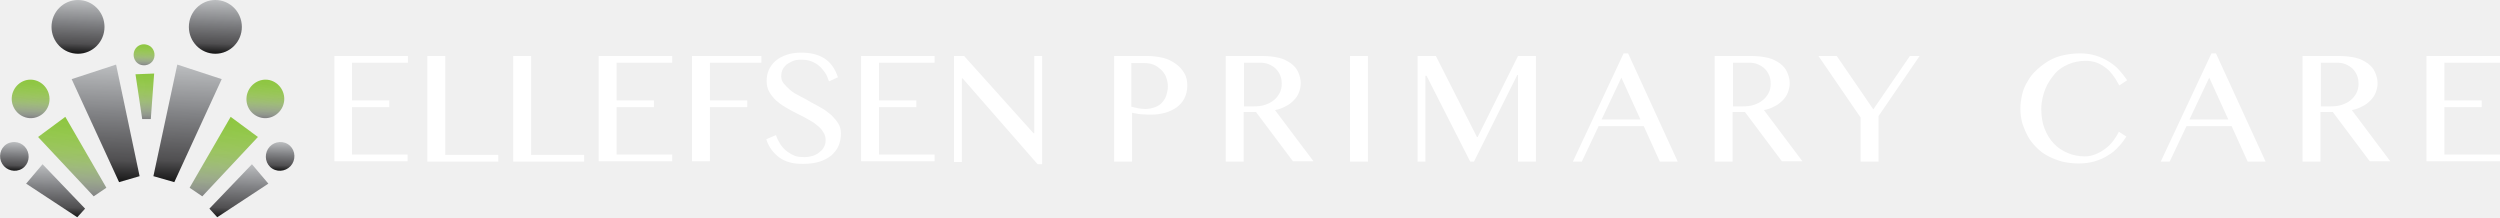
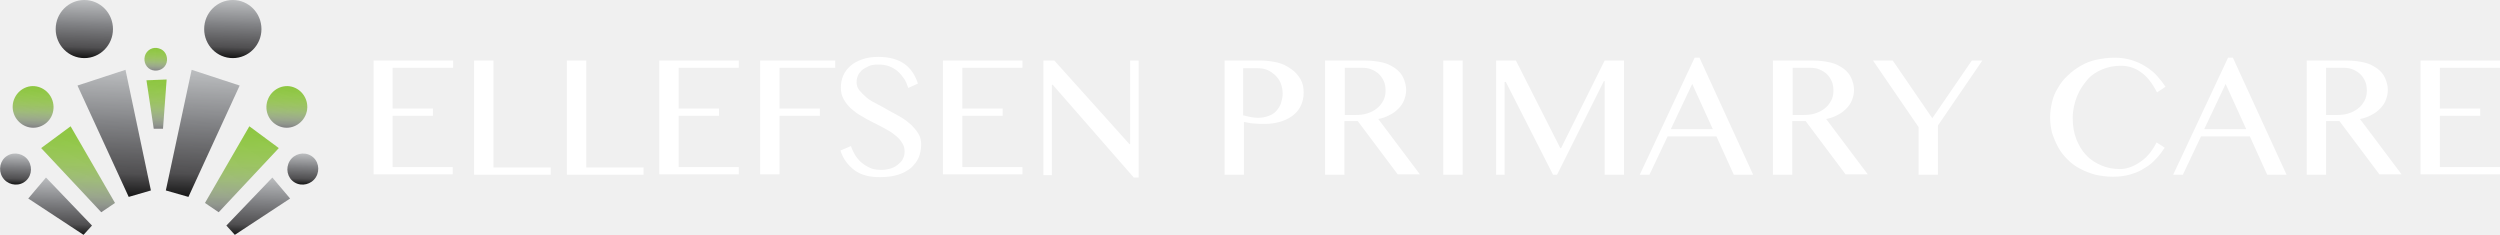
- <svg xmlns="http://www.w3.org/2000/svg" version="1.1" id="Layer_1" x="0px" y="0px" viewBox="0 0 669.8 58.2" enable-background="new 0 0 669.8 58.2" xml:space="preserve">
-   <g>
-     <path fill="#FFFFFF" d="M109.3,15v1.8H94.3v10.1h10v1.8h-10v12.7h14.9v1.8H89.6V15H109.3z" />
-     <path fill="#FFFFFF" d="M114.5,15h4.8v26.5h14.2v1.8h-19V15z" />
-     <path fill="#FFFFFF" d="M137.5,15h4.8v26.5h14.2v1.8h-19V15z" />
-     <path fill="#FFFFFF" d="M180.1,15v1.8h-14.9v10.1h10v1.8h-10v12.7h14.9v1.8h-19.7V15H180.1z" />
-     <path fill="#FFFFFF" d="M204,15v1.8h-13.8v10.1h10v1.8h-10v14.5h-4.8V15H204z" />
-     <path fill="#FFFFFF" d="M215.5,42.1c0.7,0,1.4-0.1,2.1-0.3c0.7-0.2,1.3-0.5,1.8-0.9s1-0.8,1.3-1.4c0.3-0.5,0.5-1.2,0.5-1.9   c0-0.9-0.2-1.6-0.7-2.3c-0.4-0.7-1-1.3-1.8-1.9c-0.7-0.6-1.6-1.1-2.5-1.6c-0.9-0.5-1.9-1-2.9-1.5c-1-0.5-1.9-1-2.9-1.6   c-0.9-0.5-1.8-1.2-2.5-1.8c-0.7-0.7-1.3-1.4-1.8-2.3s-0.7-1.8-0.7-2.9c0-1.1,0.2-2.1,0.6-3s1-1.7,1.8-2.4s1.8-1.2,2.9-1.6   s2.5-0.6,4-0.6c2.7,0,4.8,0.6,6.4,1.7s2.7,2.8,3.4,4.9l-2.4,1.1c-0.3-0.9-0.6-1.7-1.1-2.4s-1-1.3-1.6-1.8c-0.6-0.5-1.3-0.9-2.1-1.2   s-1.7-0.4-2.7-0.4c-0.9,0-1.7,0.1-2.3,0.4s-1.2,0.6-1.7,1c-0.4,0.4-0.8,0.9-1,1.4c-0.2,0.5-0.3,1-0.3,1.6c0,0.7,0.2,1.4,0.7,2   c0.5,0.6,1.1,1.2,1.8,1.8c0.7,0.6,1.6,1.1,2.6,1.6s1.9,1,2.9,1.6c1,0.5,2,1.1,2.9,1.6s1.8,1.2,2.6,1.9c0.7,0.7,1.3,1.4,1.8,2.2   c0.5,0.8,0.7,1.7,0.7,2.7c0,1.1-0.2,2.2-0.6,3.2c-0.4,1-1.1,1.8-1.9,2.6c-0.9,0.7-1.9,1.3-3.2,1.7c-1.3,0.4-2.7,0.6-4.4,0.6   c-1.4,0-2.6-0.1-3.6-0.4c-1.1-0.3-2-0.7-2.8-1.3c-0.8-0.6-1.5-1.3-2.1-2.1c-0.6-0.8-1.1-1.8-1.4-2.8l2.6-1.1   c0.3,0.9,0.7,1.7,1.2,2.5c0.5,0.7,1.1,1.4,1.8,1.9c0.7,0.5,1.4,0.9,2.2,1.2C213.7,42,214.6,42.1,215.5,42.1z" />
-     <path fill="#FFFFFF" d="M250.4,15v1.8h-14.9v10.1h10v1.8h-10v12.7h14.9v1.8h-19.7V15H250.4z" />
-     <path fill="#FFFFFF" d="M255.6,15h2.7l18.6,20.7h0.2V15h2.1v29H278l-20.1-23h-0.2v22.4h-2.1V15z" />
-     <path fill="#FFFFFF" d="M298.4,15h9c1.5,0,2.9,0.2,4.2,0.5s2.4,0.9,3.4,1.6s1.7,1.5,2.3,2.5s0.8,2.1,0.8,3.4c0,1.3-0.3,2.4-0.8,3.4   s-1.2,1.7-2.1,2.4c-0.9,0.6-1.9,1.1-3,1.4c-1.1,0.3-2.3,0.5-3.4,0.5c-0.5,0-1,0-1.5,0c-0.5,0-1.1-0.1-1.6-0.1s-1-0.1-1.4-0.2   c-0.4-0.1-0.8-0.1-1-0.2v13.1h-4.8V15z M303.2,28.6c0.5,0.1,1.1,0.3,1.7,0.4s1.2,0.2,1.9,0.2c1,0,1.9-0.2,2.7-0.5   c0.8-0.3,1.4-0.7,1.9-1.3s0.9-1.2,1.1-1.9s0.4-1.5,0.4-2.3c0-0.9-0.2-1.8-0.5-2.6s-0.8-1.4-1.4-2c-0.6-0.5-1.2-1-2-1.3   c-0.8-0.3-1.6-0.4-2.5-0.4h-3.4V28.6z" />
-     <path fill="#FFFFFF" d="M328.4,15h9.8c1.7,0,3.2,0.2,4.5,0.5s2.3,0.9,3.2,1.5c0.9,0.7,1.5,1.4,1.9,2.3c0.4,0.9,0.7,1.9,0.7,3   c0,0.9-0.2,1.7-0.5,2.5s-0.8,1.5-1.4,2.1c-0.6,0.6-1.3,1.2-2.2,1.6c-0.9,0.5-1.8,0.8-2.8,1l10.3,13.7h-5.5L336.5,30h-3.3v13.3h-4.8   V15z M333.2,28.5h2.7c1.1,0,2.1-0.1,3-0.4c0.9-0.3,1.7-0.7,2.3-1.2c0.7-0.5,1.2-1.2,1.6-1.9s0.6-1.6,0.6-2.5c0-0.8-0.1-1.6-0.4-2.3   c-0.3-0.7-0.7-1.3-1.2-1.8c-0.5-0.5-1.2-0.9-1.9-1.2c-0.7-0.3-1.5-0.4-2.4-0.4h-4.2V28.5z" />
-     <path fill="#FFFFFF" d="M361.7,15h4.8v28.3h-4.8V15z" />
-     <path fill="#FFFFFF" d="M379.8,15h4.9l11,21.7h0.2L406.7,15h4.8v28.3h-4.8V20.1h-0.2l-11.6,23.2h-1l-11.7-23h-0.3v23h-2.1V15z" />
-     <path fill="#FFFFFF" d="M436.2,14.3l13.3,29h-4.8l-4.3-9.5h-12.1l-4.5,9.5h-2.4l13.6-29H436.2z M429.1,32h10.4l-5.1-11.2L429.1,32z   " />
-     <path fill="#FFFFFF" d="M459.4,15h9.8c1.7,0,3.2,0.2,4.5,0.5s2.3,0.9,3.2,1.5c0.9,0.7,1.5,1.4,1.9,2.3c0.4,0.9,0.7,1.9,0.7,3   c0,0.9-0.2,1.7-0.5,2.5s-0.8,1.5-1.4,2.1c-0.6,0.6-1.3,1.2-2.2,1.6c-0.9,0.5-1.8,0.8-2.8,1l10.3,13.7h-5.5L467.5,30h-3.3v13.3h-4.8   V15z M464.2,28.5h2.7c1.1,0,2.1-0.1,3-0.4c0.9-0.3,1.7-0.7,2.3-1.2c0.7-0.5,1.2-1.2,1.6-1.9s0.6-1.6,0.6-2.5c0-0.8-0.1-1.6-0.4-2.3   c-0.3-0.7-0.7-1.3-1.2-1.8c-0.5-0.5-1.2-0.9-1.9-1.2c-0.7-0.3-1.5-0.4-2.4-0.4h-4.2V28.5z" />
-     <path fill="#FFFFFF" d="M492.1,15l9.8,14.3l9.8-14.3h2.6l-11,16.1v12.2h-4.8V31.5L487.2,15H492.1z" />
-     <path fill="#FFFFFF" d="M546.9,29.2c0,2,0.3,3.8,0.9,5.3s1.4,2.9,2.5,4c1,1.1,2.3,1.9,3.7,2.5s3,0.9,4.6,0.9c1,0,1.9-0.2,2.9-0.6   s1.8-0.9,2.6-1.5c0.8-0.6,1.5-1.3,2.1-2.1c0.6-0.8,1.1-1.6,1.5-2.4l2,1.3c-0.6,0.9-1.3,1.9-2.1,2.7c-0.8,0.9-1.7,1.7-2.8,2.3   c-1,0.7-2.2,1.2-3.5,1.6c-1.3,0.4-2.8,0.6-4.4,0.6c-1.6,0-3-0.2-4.4-0.5c-1.4-0.4-2.7-0.9-3.8-1.5c-1.2-0.6-2.2-1.4-3.1-2.3   c-0.9-0.9-1.7-1.9-2.3-3c-0.6-1.1-1.1-2.3-1.5-3.5c-0.3-1.2-0.5-2.5-0.5-3.9c0-1.3,0.2-2.6,0.5-3.9c0.3-1.3,0.8-2.4,1.5-3.5   c0.6-1.1,1.4-2.1,2.4-3s2-1.7,3.2-2.4s2.5-1.2,3.9-1.5s2.9-0.5,4.5-0.5c1.5,0,2.9,0.2,4.2,0.6s2.4,0.9,3.5,1.6   c1.1,0.7,2,1.4,2.8,2.3s1.5,1.8,2.1,2.7l-2.1,1.4c-1.2-2.3-2.5-4-4-5c-1.5-1.1-3.1-1.6-5-1.6c-1.6,0-3.2,0.3-4.6,0.9   s-2.7,1.4-3.7,2.6s-1.9,2.5-2.5,4S546.9,27.2,546.9,29.2z" />
-     <path fill="#FFFFFF" d="M593.7,14.3l13.3,29h-4.8l-4.3-9.5h-12.1l-4.5,9.5h-2.4l13.6-29H593.7z M586.6,32H597l-5.1-11.2L586.6,32z" />
-     <path fill="#FFFFFF" d="M616.9,15h9.8c1.7,0,3.2,0.2,4.5,0.5s2.3,0.9,3.2,1.5c0.9,0.7,1.5,1.4,1.9,2.3c0.4,0.9,0.7,1.9,0.7,3   c0,0.9-0.2,1.7-0.5,2.5s-0.8,1.5-1.4,2.1c-0.6,0.6-1.3,1.2-2.2,1.6c-0.9,0.5-1.8,0.8-2.8,1l10.3,13.7h-5.5L625,30h-3.3v13.3h-4.8   V15z M621.7,28.5h2.7c1.1,0,2.1-0.1,3-0.4c0.9-0.3,1.7-0.7,2.3-1.2c0.7-0.5,1.2-1.2,1.6-1.9s0.6-1.6,0.6-2.5c0-0.8-0.1-1.6-0.4-2.3   c-0.3-0.7-0.7-1.3-1.2-1.8c-0.5-0.5-1.2-0.9-1.9-1.2c-0.7-0.3-1.5-0.4-2.4-0.4h-4.2V28.5z" />
-     <path fill="#FFFFFF" d="M669.8,15v1.8h-14.9v10.1h10v1.8h-10v12.7h14.9v1.8h-19.7V15H669.8z" />
-   </g>
+ <svg xmlns="http://www.w3.org/2000/svg" version="1.1" id="Layer_1" x="0px" y="0px" viewBox="0 0 619.6 58.2" enable-background="new 0 0 619.6 58.2" xml:space="preserve">
+   <path fill="#FFFFFF" d="M112.3,15v1.8H97.3v10.1h10v1.8h-10v12.7h14.9v1.8H92.6V15H112.3z" />
+   <path fill="#FFFFFF" d="M117.5,15h4.8v26.5h14.2v1.8h-19V15z" />
+   <path fill="#FFFFFF" d="M140.5,15h4.8v26.5h14.2v1.8h-19V15z" />
+   <path fill="#FFFFFF" d="M183.1,15v1.8h-14.9v10.1h10v1.8h-10v12.7h14.9v1.8h-19.7V15H183.1z" />
+   <path fill="#FFFFFF" d="M207,15v1.8h-13.8v10.1h10v1.8h-10v14.5h-4.8V15H207z" />
+   <path fill="#FFFFFF" d="M218.5,42.1c0.7,0,1.4-0.1,2.1-0.3c0.7-0.2,1.3-0.5,1.8-0.9s1-0.8,1.3-1.4c0.3-0.5,0.5-1.2,0.5-1.9  c0-0.9-0.2-1.6-0.7-2.3c-0.4-0.7-1-1.3-1.8-1.9c-0.7-0.6-1.6-1.1-2.5-1.6c-0.9-0.5-1.9-1-2.9-1.5c-1-0.5-1.9-1-2.9-1.6  c-0.9-0.5-1.8-1.2-2.5-1.8c-0.7-0.7-1.3-1.4-1.8-2.3s-0.7-1.8-0.7-2.9c0-1.1,0.2-2.1,0.6-3s1-1.7,1.8-2.4s1.8-1.2,2.9-1.6  s2.5-0.6,4-0.6c2.7,0,4.8,0.6,6.4,1.7s2.7,2.8,3.4,4.9l-2.4,1.1c-0.3-0.9-0.6-1.7-1.1-2.4s-1-1.3-1.6-1.8c-0.6-0.5-1.3-0.9-2.1-1.2  s-1.7-0.4-2.7-0.4c-0.9,0-1.7,0.1-2.3,0.4s-1.2,0.6-1.7,1c-0.4,0.4-0.8,0.9-1,1.4c-0.2,0.5-0.3,1-0.3,1.6c0,0.7,0.2,1.4,0.7,2  c0.5,0.6,1.1,1.2,1.8,1.8c0.7,0.6,1.6,1.1,2.6,1.6s1.9,1,2.9,1.6c1,0.5,2,1.1,2.9,1.6s1.8,1.2,2.6,1.9c0.7,0.7,1.3,1.4,1.8,2.2  c0.5,0.8,0.7,1.7,0.7,2.7c0,1.1-0.2,2.2-0.6,3.2c-0.4,1-1.1,1.8-1.9,2.6c-0.9,0.7-1.9,1.3-3.2,1.7c-1.3,0.4-2.7,0.6-4.4,0.6  c-1.4,0-2.6-0.1-3.6-0.4c-1.1-0.3-2-0.7-2.8-1.3c-0.8-0.6-1.5-1.3-2.1-2.1c-0.6-0.8-1.1-1.8-1.4-2.8l2.6-1.1  c0.3,0.9,0.7,1.7,1.2,2.5c0.5,0.7,1.1,1.4,1.8,1.9c0.7,0.5,1.4,0.9,2.2,1.2C216.7,42,217.6,42.1,218.5,42.1z" />
+   <path fill="#FFFFFF" d="M253.4,15v1.8h-14.9v10.1h10v1.8h-10v12.7h14.9v1.8h-19.7V15H253.4z" />
+   <path fill="#FFFFFF" d="M258.6,15h2.7l18.6,20.7h0.2V15h2.1v29H281l-20.1-23h-0.2v22.4h-2.1V15z" />
+   <path fill="#FFFFFF" d="M303.4,15h9c1.5,0,2.9,0.2,4.2,0.5s2.4,0.9,3.4,1.6s1.7,1.5,2.3,2.5s0.8,2.1,0.8,3.4c0,1.3-0.3,2.4-0.8,3.4  s-1.2,1.7-2.1,2.4c-0.9,0.6-1.9,1.1-3,1.4c-1.1,0.3-2.3,0.5-3.4,0.5c-0.5,0-1,0-1.5,0c-0.5,0-1.1-0.1-1.6-0.1s-1-0.1-1.4-0.2  c-0.4-0.1-0.8-0.1-1-0.2v13.1h-4.8V15z M308.2,28.6c0.5,0.1,1.1,0.3,1.7,0.4s1.2,0.2,1.9,0.2c1,0,1.9-0.2,2.7-0.5  c0.8-0.3,1.4-0.7,1.9-1.3s0.9-1.2,1.1-1.9s0.4-1.5,0.4-2.3c0-0.9-0.2-1.8-0.5-2.6s-0.8-1.4-1.4-2c-0.6-0.5-1.2-1-2-1.3  c-0.8-0.3-1.6-0.4-2.5-0.4h-3.4V28.6z" />
+   <path fill="#FFFFFF" d="M328.4,15h9.8c1.7,0,3.2,0.2,4.5,0.5s2.3,0.9,3.2,1.5c0.9,0.7,1.5,1.4,1.9,2.3c0.4,0.9,0.7,1.9,0.7,3  c0,0.9-0.2,1.7-0.5,2.5s-0.8,1.5-1.4,2.1c-0.6,0.6-1.3,1.2-2.2,1.6c-0.9,0.5-1.8,0.8-2.8,1l10.3,13.7h-5.5L336.5,30h-3.3v13.3h-4.8  V15z M333.2,28.5h2.7c1.1,0,2.1-0.1,3-0.4c0.9-0.3,1.7-0.7,2.3-1.2c0.7-0.5,1.2-1.2,1.6-1.9s0.6-1.6,0.6-2.5c0-0.8-0.1-1.6-0.4-2.3  c-0.3-0.7-0.7-1.3-1.2-1.8c-0.5-0.5-1.2-0.9-1.9-1.2c-0.7-0.3-1.5-0.4-2.4-0.4h-4.2V28.5z" />
+   <path fill="#FFFFFF" d="M357.7,15h4.8v28.3h-4.8V15z" />
+   <path fill="#FFFFFF" d="M370.8,15h4.9l11,21.7h0.2L397.7,15h4.8v28.3h-4.8V20.1h-0.2l-11.6,23.2h-1l-11.7-23h-0.3v23h-2.1V15z" />
+   <path fill="#FFFFFF" d="M421.2,14.3l13.3,29h-4.8l-4.3-9.5h-12.1l-4.5,9.5h-2.4l13.6-29H421.2z M414.1,32h10.4l-5.1-11.2L414.1,32z" />
+   <path fill="#FFFFFF" d="M439.4,15h9.8c1.7,0,3.2,0.2,4.5,0.5s2.3,0.9,3.2,1.5c0.9,0.7,1.5,1.4,1.9,2.3c0.4,0.9,0.7,1.9,0.7,3  c0,0.9-0.2,1.7-0.5,2.5s-0.8,1.5-1.4,2.1c-0.6,0.6-1.3,1.2-2.2,1.6c-0.9,0.5-1.8,0.8-2.8,1l10.3,13.7h-5.5L447.5,30h-3.3v13.3h-4.8  V15z M444.2,28.5h2.7c1.1,0,2.1-0.1,3-0.4c0.9-0.3,1.7-0.7,2.3-1.2c0.7-0.5,1.2-1.2,1.6-1.9s0.6-1.6,0.6-2.5c0-0.8-0.1-1.6-0.4-2.3  c-0.3-0.7-0.7-1.3-1.2-1.8c-0.5-0.5-1.2-0.9-1.9-1.2c-0.7-0.3-1.5-0.4-2.4-0.4h-4.2V28.5z" />
+   <path fill="#FFFFFF" d="M469.1,15l9.8,14.3l9.8-14.3h2.6l-11,16.1v12.2h-4.8V31.5L464.2,15H469.1z" />
+   <path fill="#FFFFFF" d="M513.7,29.2c0,2,0.3,3.8,0.9,5.3s1.4,2.9,2.5,4c1,1.1,2.3,1.9,3.7,2.5s3,0.9,4.6,0.9c1,0,1.9-0.2,2.9-0.6  s1.8-0.9,2.6-1.5c0.8-0.6,1.5-1.3,2.1-2.1c0.6-0.8,1.1-1.6,1.5-2.4l2,1.3c-0.6,0.9-1.3,1.9-2.1,2.7c-0.8,0.9-1.7,1.7-2.8,2.3  c-1,0.7-2.2,1.2-3.5,1.6c-1.3,0.4-2.8,0.6-4.4,0.6c-1.6,0-3-0.2-4.4-0.5c-1.4-0.4-2.7-0.9-3.8-1.5c-1.2-0.6-2.2-1.4-3.1-2.3  c-0.9-0.9-1.7-1.9-2.3-3c-0.6-1.1-1.1-2.3-1.5-3.5c-0.3-1.2-0.5-2.5-0.5-3.9c0-1.3,0.2-2.6,0.5-3.9c0.3-1.3,0.8-2.4,1.5-3.5  c0.6-1.1,1.4-2.1,2.4-3c0.9-0.9,2-1.7,3.2-2.4s2.5-1.2,3.9-1.5s2.9-0.5,4.5-0.5c1.5,0,2.9,0.2,4.2,0.6s2.4,0.9,3.5,1.6  c1.1,0.7,2,1.4,2.8,2.3s1.5,1.8,2.1,2.7l-2.1,1.4c-1.2-2.3-2.5-4-4-5c-1.5-1.1-3.1-1.6-5-1.6c-1.6,0-3.2,0.3-4.6,0.9  s-2.7,1.4-3.7,2.6s-1.9,2.5-2.5,4S513.7,27.2,513.7,29.2z" />
+   <path fill="#FFFFFF" d="M553.4,14.3l13.3,29h-4.8l-4.3-9.5h-12.1l-4.5,9.5h-2.4l13.6-29H553.4z M546.3,32h10.4l-5.1-11.2L546.3,32z" />
+   <path fill="#FFFFFF" d="M571.7,15h9.8c1.7,0,3.2,0.2,4.5,0.5s2.3,0.9,3.2,1.5c0.9,0.7,1.5,1.4,1.9,2.3c0.4,0.9,0.7,1.9,0.7,3  c0,0.9-0.2,1.7-0.5,2.5s-0.8,1.5-1.4,2.1c-0.6,0.6-1.3,1.2-2.2,1.6c-0.9,0.5-1.8,0.8-2.8,1l10.3,13.7h-5.5L579.8,30h-3.3v13.3h-4.8  V15z M576.4,28.5h2.7c1.1,0,2.1-0.1,3-0.4c0.9-0.3,1.7-0.7,2.3-1.2c0.7-0.5,1.2-1.2,1.6-1.9s0.6-1.6,0.6-2.5c0-0.8-0.1-1.6-0.4-2.3  c-0.3-0.7-0.7-1.3-1.2-1.8c-0.5-0.5-1.2-0.9-1.9-1.2c-0.7-0.3-1.5-0.4-2.4-0.4h-4.2V28.5z" />
+   <path fill="#FFFFFF" d="M619.6,15v1.8h-14.9v10.1h10v1.8h-10v12.7h14.9v1.8h-19.7V15H619.6z" />
  <g>
    <linearGradient id="SVGID_1_" gradientUnits="userSpaceOnUse" x1="20.63" y1="14.319" x2="21.13" y2="4.321949e-03">
      <stop offset="0" style="stop-color:#000000;stop-opacity:0.91" />
      <stop offset="0.184" style="stop-color:#434244;stop-opacity:0.927" />
      <stop offset="0.583" style="stop-color:#7E7F82;stop-opacity:0.963" />
      <stop offset="1" style="stop-color:#BCBEC0" />
    </linearGradient>
    <ellipse fill="url(#SVGID_1_)" cx="20.9" cy="7.2" rx="7.1" ry="7.2" />
    <linearGradient id="SVGID_2_" gradientUnits="userSpaceOnUse" x1="27.79" y1="48.708" x2="28.889" y2="17.236">
      <stop offset="0" style="stop-color:#000000;stop-opacity:0.91" />
      <stop offset="0.184" style="stop-color:#434244;stop-opacity:0.927" />
      <stop offset="0.583" style="stop-color:#7E7F82;stop-opacity:0.963" />
      <stop offset="1" style="stop-color:#BCBEC0" />
    </linearGradient>
    <polygon fill="url(#SVGID_2_)" points="19.2,21.2 31.1,17.3 37.4,47.2 31.9,48.8  " />
    <linearGradient id="SVGID_3_" gradientUnits="userSpaceOnUse" x1="57.412" y1="14.319" x2="57.912" y2="4.380985e-03">
      <stop offset="0" style="stop-color:#000000;stop-opacity:0.91" />
      <stop offset="0.184" style="stop-color:#434244;stop-opacity:0.927" />
      <stop offset="0.583" style="stop-color:#7E7F82;stop-opacity:0.963" />
      <stop offset="1" style="stop-color:#BCBEC0" />
    </linearGradient>
    <ellipse fill="url(#SVGID_3_)" cx="57.7" cy="7.2" rx="7.1" ry="7.2" />
    <linearGradient id="SVGID_4_" gradientUnits="userSpaceOnUse" x1="49.732" y1="48.957" x2="50.833" y2="17.43">
      <stop offset="0" style="stop-color:#000000;stop-opacity:0.91" />
      <stop offset="0.184" style="stop-color:#434244;stop-opacity:0.927" />
      <stop offset="0.583" style="stop-color:#7E7F82;stop-opacity:0.963" />
      <stop offset="1" style="stop-color:#BCBEC0" />
    </linearGradient>
    <polygon fill="url(#SVGID_4_)" points="59.4,21.2 47.5,17.3 41.1,47.2 46.7,48.8  " />
    <linearGradient id="SVGID_5_" gradientUnits="userSpaceOnUse" x1="3.702" y1="45.725" x2="3.971" y2="38.027">
      <stop offset="0" style="stop-color:#000000;stop-opacity:0.91" />
      <stop offset="0.184" style="stop-color:#434244;stop-opacity:0.927" />
      <stop offset="0.583" style="stop-color:#7E7F82;stop-opacity:0.963" />
      <stop offset="1" style="stop-color:#BCBEC0" />
    </linearGradient>
    <path fill="url(#SVGID_5_)" d="M0.6,43.9c1.1,1.8,3.5,2.4,5.3,1.3c1.8-1.1,2.3-3.5,1.2-5.3c-1.1-1.8-3.5-2.4-5.3-1.3   C0,39.7-0.5,42.1,0.6,43.9z" />
    <linearGradient id="SVGID_6_" gradientUnits="userSpaceOnUse" x1="14.708" y1="58.042" x2="15.194" y2="44.124">
      <stop offset="0" style="stop-color:#000000;stop-opacity:0.91" />
      <stop offset="0.184" style="stop-color:#434244;stop-opacity:0.927" />
      <stop offset="0.583" style="stop-color:#7E7F82;stop-opacity:0.963" />
      <stop offset="1" style="stop-color:#BCBEC0" />
    </linearGradient>
    <polygon fill="url(#SVGID_6_)" points="7,49.2 11.4,44 22.8,55.9 20.7,58.2  " />
    <linearGradient id="SVGID_7_" gradientUnits="userSpaceOnUse" x1="74.933" y1="45.727" x2="75.202" y2="38.024">
      <stop offset="0" style="stop-color:#000000;stop-opacity:0.91" />
      <stop offset="0.184" style="stop-color:#434244;stop-opacity:0.927" />
      <stop offset="0.583" style="stop-color:#7E7F82;stop-opacity:0.963" />
      <stop offset="1" style="stop-color:#BCBEC0" />
    </linearGradient>
    <path fill="url(#SVGID_7_)" d="M78.3,43.9c-1.1,1.8-3.5,2.4-5.3,1.3c-1.8-1.1-2.3-3.5-1.2-5.3c1.1-1.8,3.5-2.4,5.3-1.3   C78.9,39.7,79.4,42.1,78.3,43.9z" />
    <linearGradient id="SVGID_8_" gradientUnits="userSpaceOnUse" x1="63.798" y1="58.444" x2="64.307" y2="43.879">
      <stop offset="0" style="stop-color:#000000;stop-opacity:0.91" />
      <stop offset="0.184" style="stop-color:#434244;stop-opacity:0.927" />
      <stop offset="0.583" style="stop-color:#7E7F82;stop-opacity:0.963" />
      <stop offset="1" style="stop-color:#BCBEC0" />
    </linearGradient>
    <polygon fill="url(#SVGID_8_)" points="71.9,49.2 67.5,44 56.1,55.9 58.2,58.2  " />
    <linearGradient id="SVGID_9_" gradientUnits="userSpaceOnUse" x1="8.083" y1="31.641" x2="8.441" y2="21.396">
      <stop offset="0" style="stop-color:#414042;stop-opacity:0.64" />
      <stop offset="1.698458e-02" style="stop-color:#484A49;stop-opacity:0.646" />
      <stop offset="9.115726e-02" style="stop-color:#636C5D;stop-opacity:0.673" />
      <stop offset="0.171" style="stop-color:#738362;stop-opacity:0.702" />
      <stop offset="0.254" style="stop-color:#7E9661;stop-opacity:0.732" />
      <stop offset="0.342" style="stop-color:#85A65B;stop-opacity:0.763" />
      <stop offset="0.436" style="stop-color:#89B251;stop-opacity:0.797" />
      <stop offset="0.537" style="stop-color:#8BBA48;stop-opacity:0.834" />
      <stop offset="0.651" style="stop-color:#8CC042;stop-opacity:0.874" />
      <stop offset="0.787" style="stop-color:#8CC43F;stop-opacity:0.923" />
      <stop offset="1" style="stop-color:#8DC63F" />
    </linearGradient>
    <path fill="url(#SVGID_9_)" d="M3.4,28.1c0.9,2.7,3.8,4.2,6.4,3.3c2.7-0.9,4.1-3.8,3.2-6.5c-0.9-2.7-3.8-4.2-6.4-3.3   C4,22.5,2.5,25.4,3.4,28.1z" />
    <linearGradient id="SVGID_10_" gradientUnits="userSpaceOnUse" x1="19.059" y1="52.404" x2="19.793" y2="31.413">
      <stop offset="0" style="stop-color:#414042;stop-opacity:0.64" />
      <stop offset="1.698458e-02" style="stop-color:#484A49;stop-opacity:0.646" />
      <stop offset="9.115726e-02" style="stop-color:#636C5D;stop-opacity:0.673" />
      <stop offset="0.171" style="stop-color:#738362;stop-opacity:0.702" />
      <stop offset="0.254" style="stop-color:#7E9661;stop-opacity:0.732" />
      <stop offset="0.342" style="stop-color:#85A65B;stop-opacity:0.763" />
      <stop offset="0.436" style="stop-color:#89B251;stop-opacity:0.797" />
      <stop offset="0.537" style="stop-color:#8BBA48;stop-opacity:0.834" />
      <stop offset="0.651" style="stop-color:#8CC042;stop-opacity:0.874" />
      <stop offset="0.787" style="stop-color:#8CC43F;stop-opacity:0.923" />
      <stop offset="1" style="stop-color:#8DC63F" />
    </linearGradient>
    <polygon fill="url(#SVGID_10_)" points="10.2,36.7 17.5,31.3 28.5,50.3 25.1,52.6  " />
    <linearGradient id="SVGID_11_" gradientUnits="userSpaceOnUse" x1="44.453" y1="24.758" x2="47.53" y2="19.961" gradientTransform="matrix(-0.8223 -0.569 -0.569 0.8223 89.1013 22.495)">
      <stop offset="0" style="stop-color:#414042;stop-opacity:0.64" />
      <stop offset="1.698458e-02" style="stop-color:#484A49;stop-opacity:0.646" />
      <stop offset="9.115726e-02" style="stop-color:#636C5D;stop-opacity:0.673" />
      <stop offset="0.171" style="stop-color:#738362;stop-opacity:0.702" />
      <stop offset="0.254" style="stop-color:#7E9661;stop-opacity:0.732" />
      <stop offset="0.342" style="stop-color:#85A65B;stop-opacity:0.763" />
      <stop offset="0.436" style="stop-color:#89B251;stop-opacity:0.797" />
      <stop offset="0.537" style="stop-color:#8BBA48;stop-opacity:0.834" />
      <stop offset="0.651" style="stop-color:#8CC042;stop-opacity:0.874" />
      <stop offset="0.787" style="stop-color:#8CC43F;stop-opacity:0.923" />
      <stop offset="1" style="stop-color:#8DC63F" />
    </linearGradient>
    <path fill="url(#SVGID_11_)" d="M35.9,13.9c-0.4,1.5,0.4,3.1,1.9,3.5c1.5,0.4,3.1-0.4,3.5-1.9c0.4-1.5-0.4-3.1-1.9-3.5   C37.9,11.5,36.3,12.4,35.9,13.9z" />
    <linearGradient id="SVGID_12_" gradientUnits="userSpaceOnUse" x1="36.362" y1="36.573" x2="42.969" y2="26.274" gradientTransform="matrix(-0.8223 -0.569 -0.569 0.8223 89.1013 22.495)">
      <stop offset="0" style="stop-color:#414042;stop-opacity:0.64" />
      <stop offset="1.698458e-02" style="stop-color:#484A49;stop-opacity:0.646" />
      <stop offset="9.115726e-02" style="stop-color:#636C5D;stop-opacity:0.673" />
      <stop offset="0.171" style="stop-color:#738362;stop-opacity:0.702" />
      <stop offset="0.254" style="stop-color:#7E9661;stop-opacity:0.732" />
      <stop offset="0.342" style="stop-color:#85A65B;stop-opacity:0.763" />
      <stop offset="0.436" style="stop-color:#89B251;stop-opacity:0.797" />
      <stop offset="0.537" style="stop-color:#8BBA48;stop-opacity:0.834" />
      <stop offset="0.651" style="stop-color:#8CC042;stop-opacity:0.874" />
      <stop offset="0.787" style="stop-color:#8CC43F;stop-opacity:0.923" />
      <stop offset="1" style="stop-color:#8DC63F" />
    </linearGradient>
    <polygon fill="url(#SVGID_12_)" points="36.3,19.9 41.3,19.7 40.4,31.9 38.1,31.9  " />
    <linearGradient id="SVGID_13_" gradientUnits="userSpaceOnUse" x1="2.436" y1="31.643" x2="2.078" y2="21.394" gradientTransform="matrix(-1 0 0 1 73.3014 0)">
      <stop offset="0" style="stop-color:#414042;stop-opacity:0.64" />
      <stop offset="1.698458e-02" style="stop-color:#484A49;stop-opacity:0.646" />
      <stop offset="9.115726e-02" style="stop-color:#636C5D;stop-opacity:0.673" />
      <stop offset="0.171" style="stop-color:#738362;stop-opacity:0.702" />
      <stop offset="0.254" style="stop-color:#7E9661;stop-opacity:0.732" />
      <stop offset="0.342" style="stop-color:#85A65B;stop-opacity:0.763" />
      <stop offset="0.436" style="stop-color:#89B251;stop-opacity:0.797" />
      <stop offset="0.537" style="stop-color:#8BBA48;stop-opacity:0.834" />
      <stop offset="0.651" style="stop-color:#8CC042;stop-opacity:0.874" />
      <stop offset="0.787" style="stop-color:#8CC43F;stop-opacity:0.923" />
      <stop offset="1" style="stop-color:#8DC63F" />
    </linearGradient>
    <path fill="url(#SVGID_13_)" d="M75.9,28.1c-0.9,2.7-3.8,4.2-6.4,3.3c-2.7-0.9-4.1-3.8-3.2-6.5c0.9-2.7,3.8-4.2,6.4-3.3   C75.3,22.5,76.8,25.4,75.9,28.1z" />
    <linearGradient id="SVGID_14_" gradientUnits="userSpaceOnUse" x1="13.693" y1="52.802" x2="12.941" y2="31.28" gradientTransform="matrix(-1 0 0 1 73.3014 0)">
      <stop offset="0" style="stop-color:#414042;stop-opacity:0.64" />
      <stop offset="1.698458e-02" style="stop-color:#484A49;stop-opacity:0.646" />
      <stop offset="9.115726e-02" style="stop-color:#636C5D;stop-opacity:0.673" />
      <stop offset="0.171" style="stop-color:#738362;stop-opacity:0.702" />
      <stop offset="0.254" style="stop-color:#7E9661;stop-opacity:0.732" />
      <stop offset="0.342" style="stop-color:#85A65B;stop-opacity:0.763" />
      <stop offset="0.436" style="stop-color:#89B251;stop-opacity:0.797" />
      <stop offset="0.537" style="stop-color:#8BBA48;stop-opacity:0.834" />
      <stop offset="0.651" style="stop-color:#8CC042;stop-opacity:0.874" />
      <stop offset="0.787" style="stop-color:#8CC43F;stop-opacity:0.923" />
      <stop offset="1" style="stop-color:#8DC63F" />
    </linearGradient>
    <polygon fill="url(#SVGID_14_)" points="69.1,36.7 61.8,31.3 50.8,50.3 54.2,52.6  " />
  </g>
</svg>
